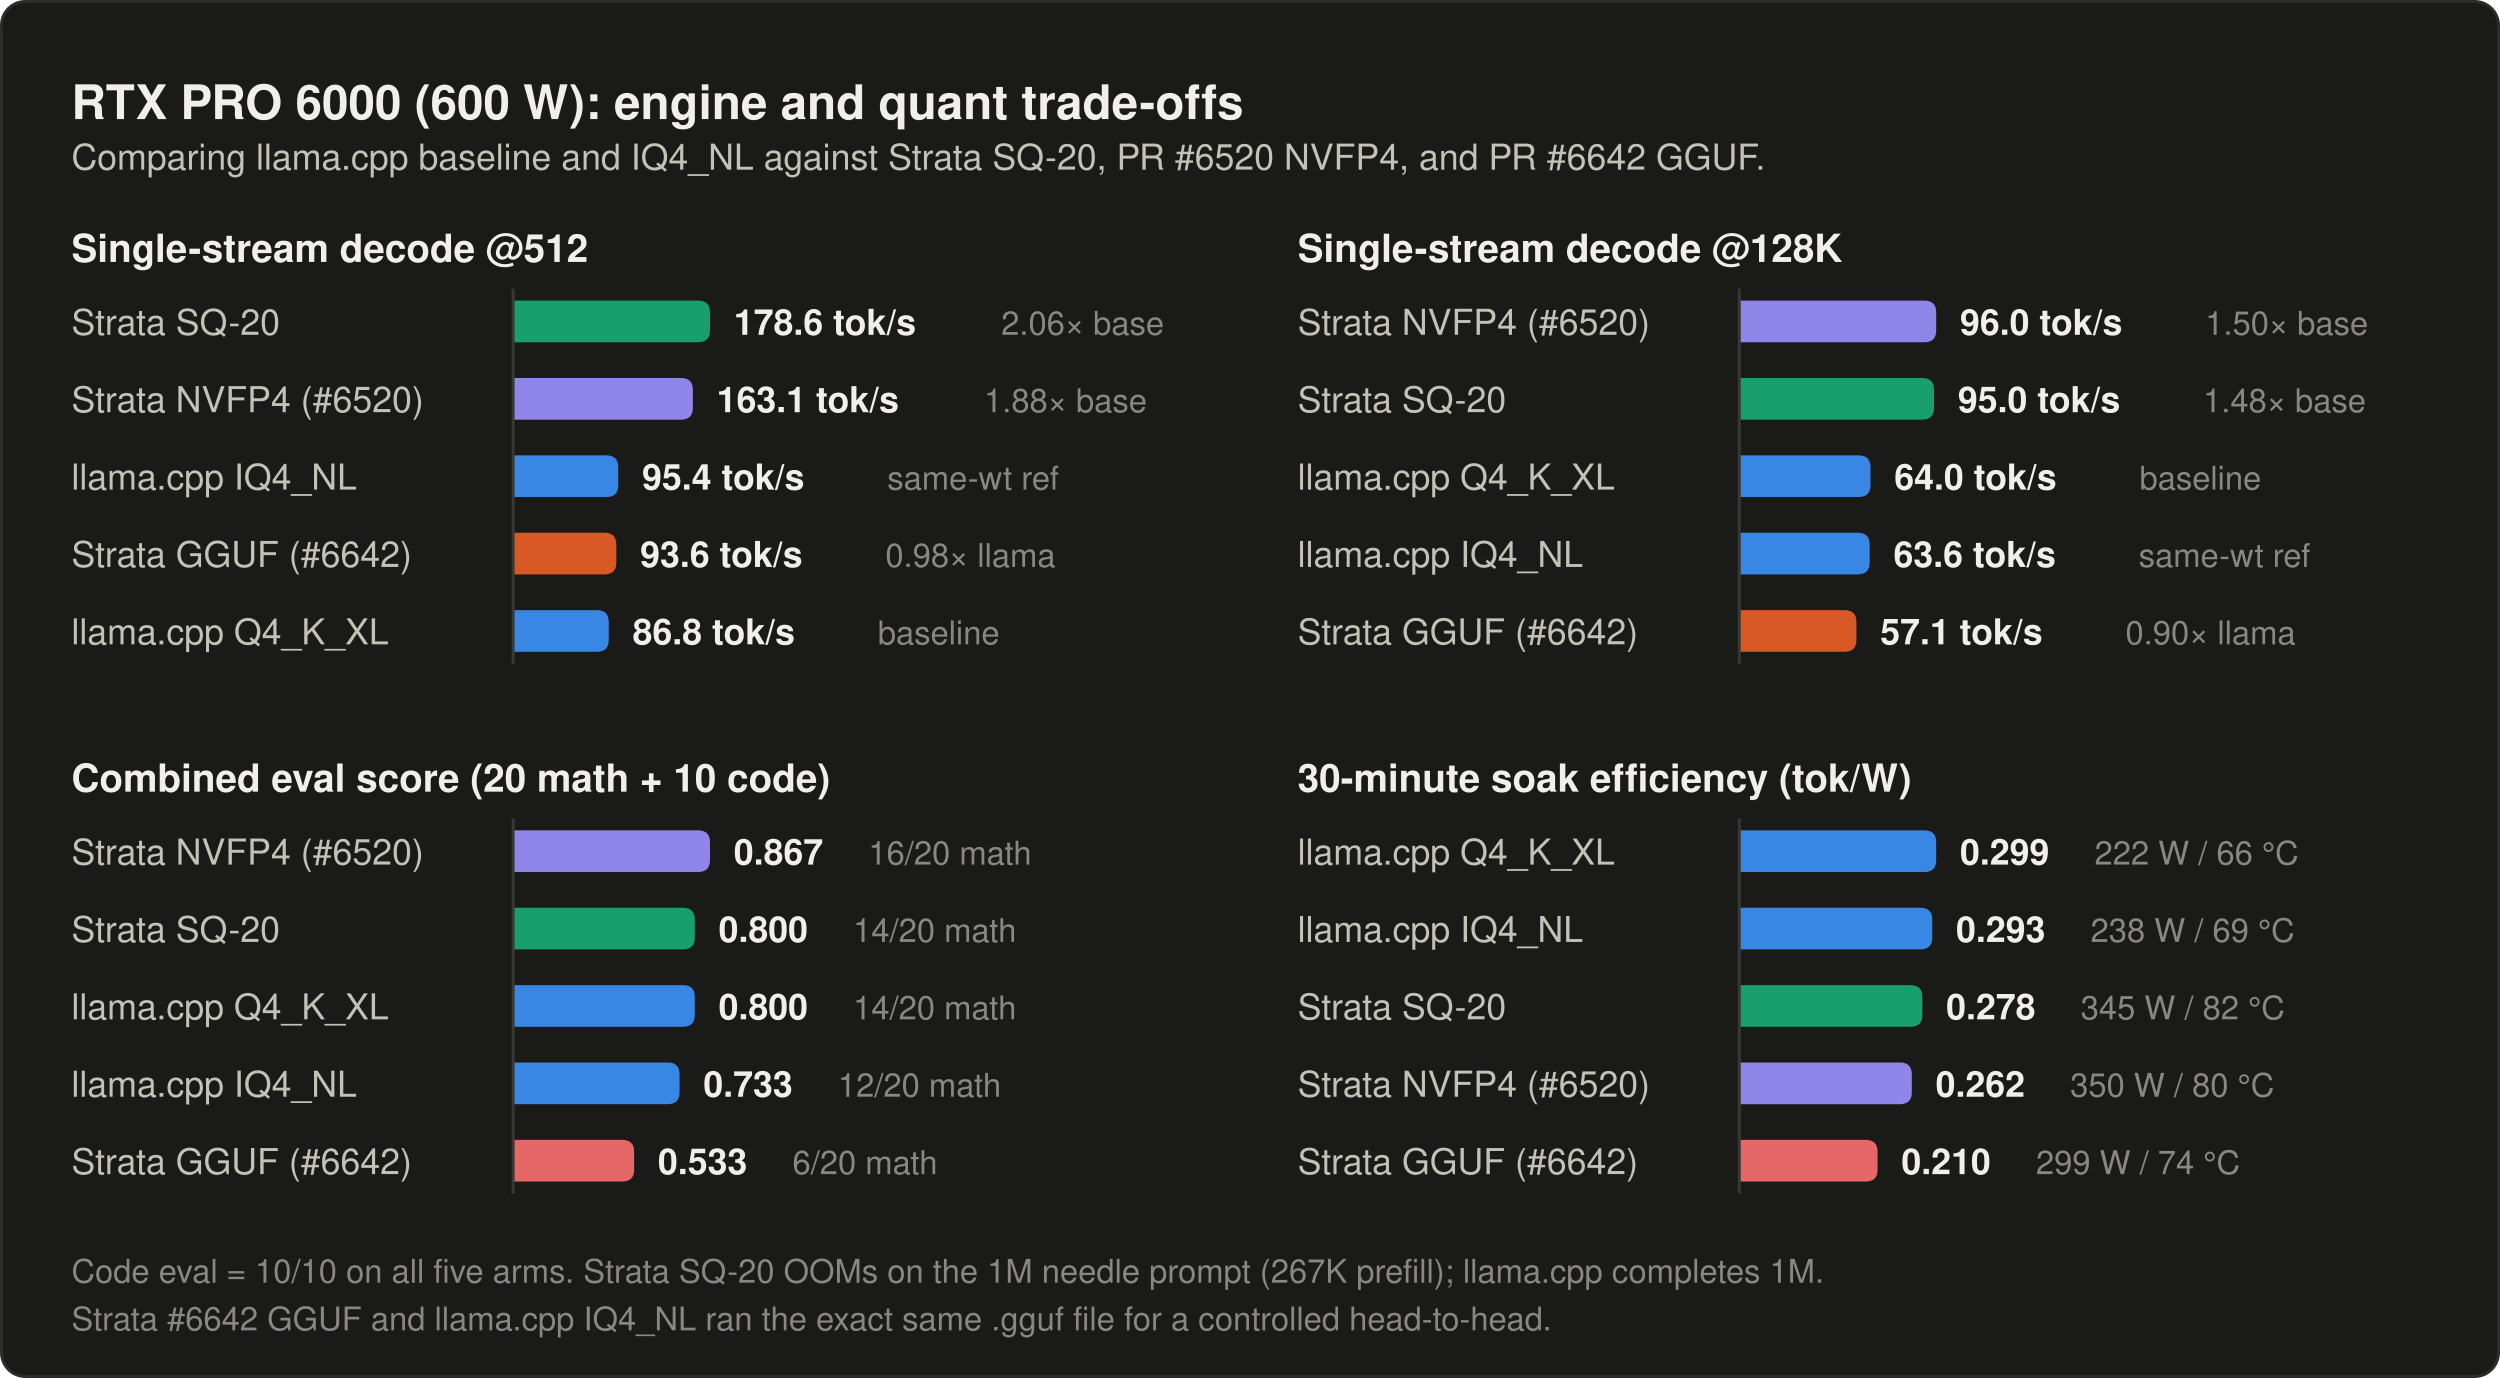
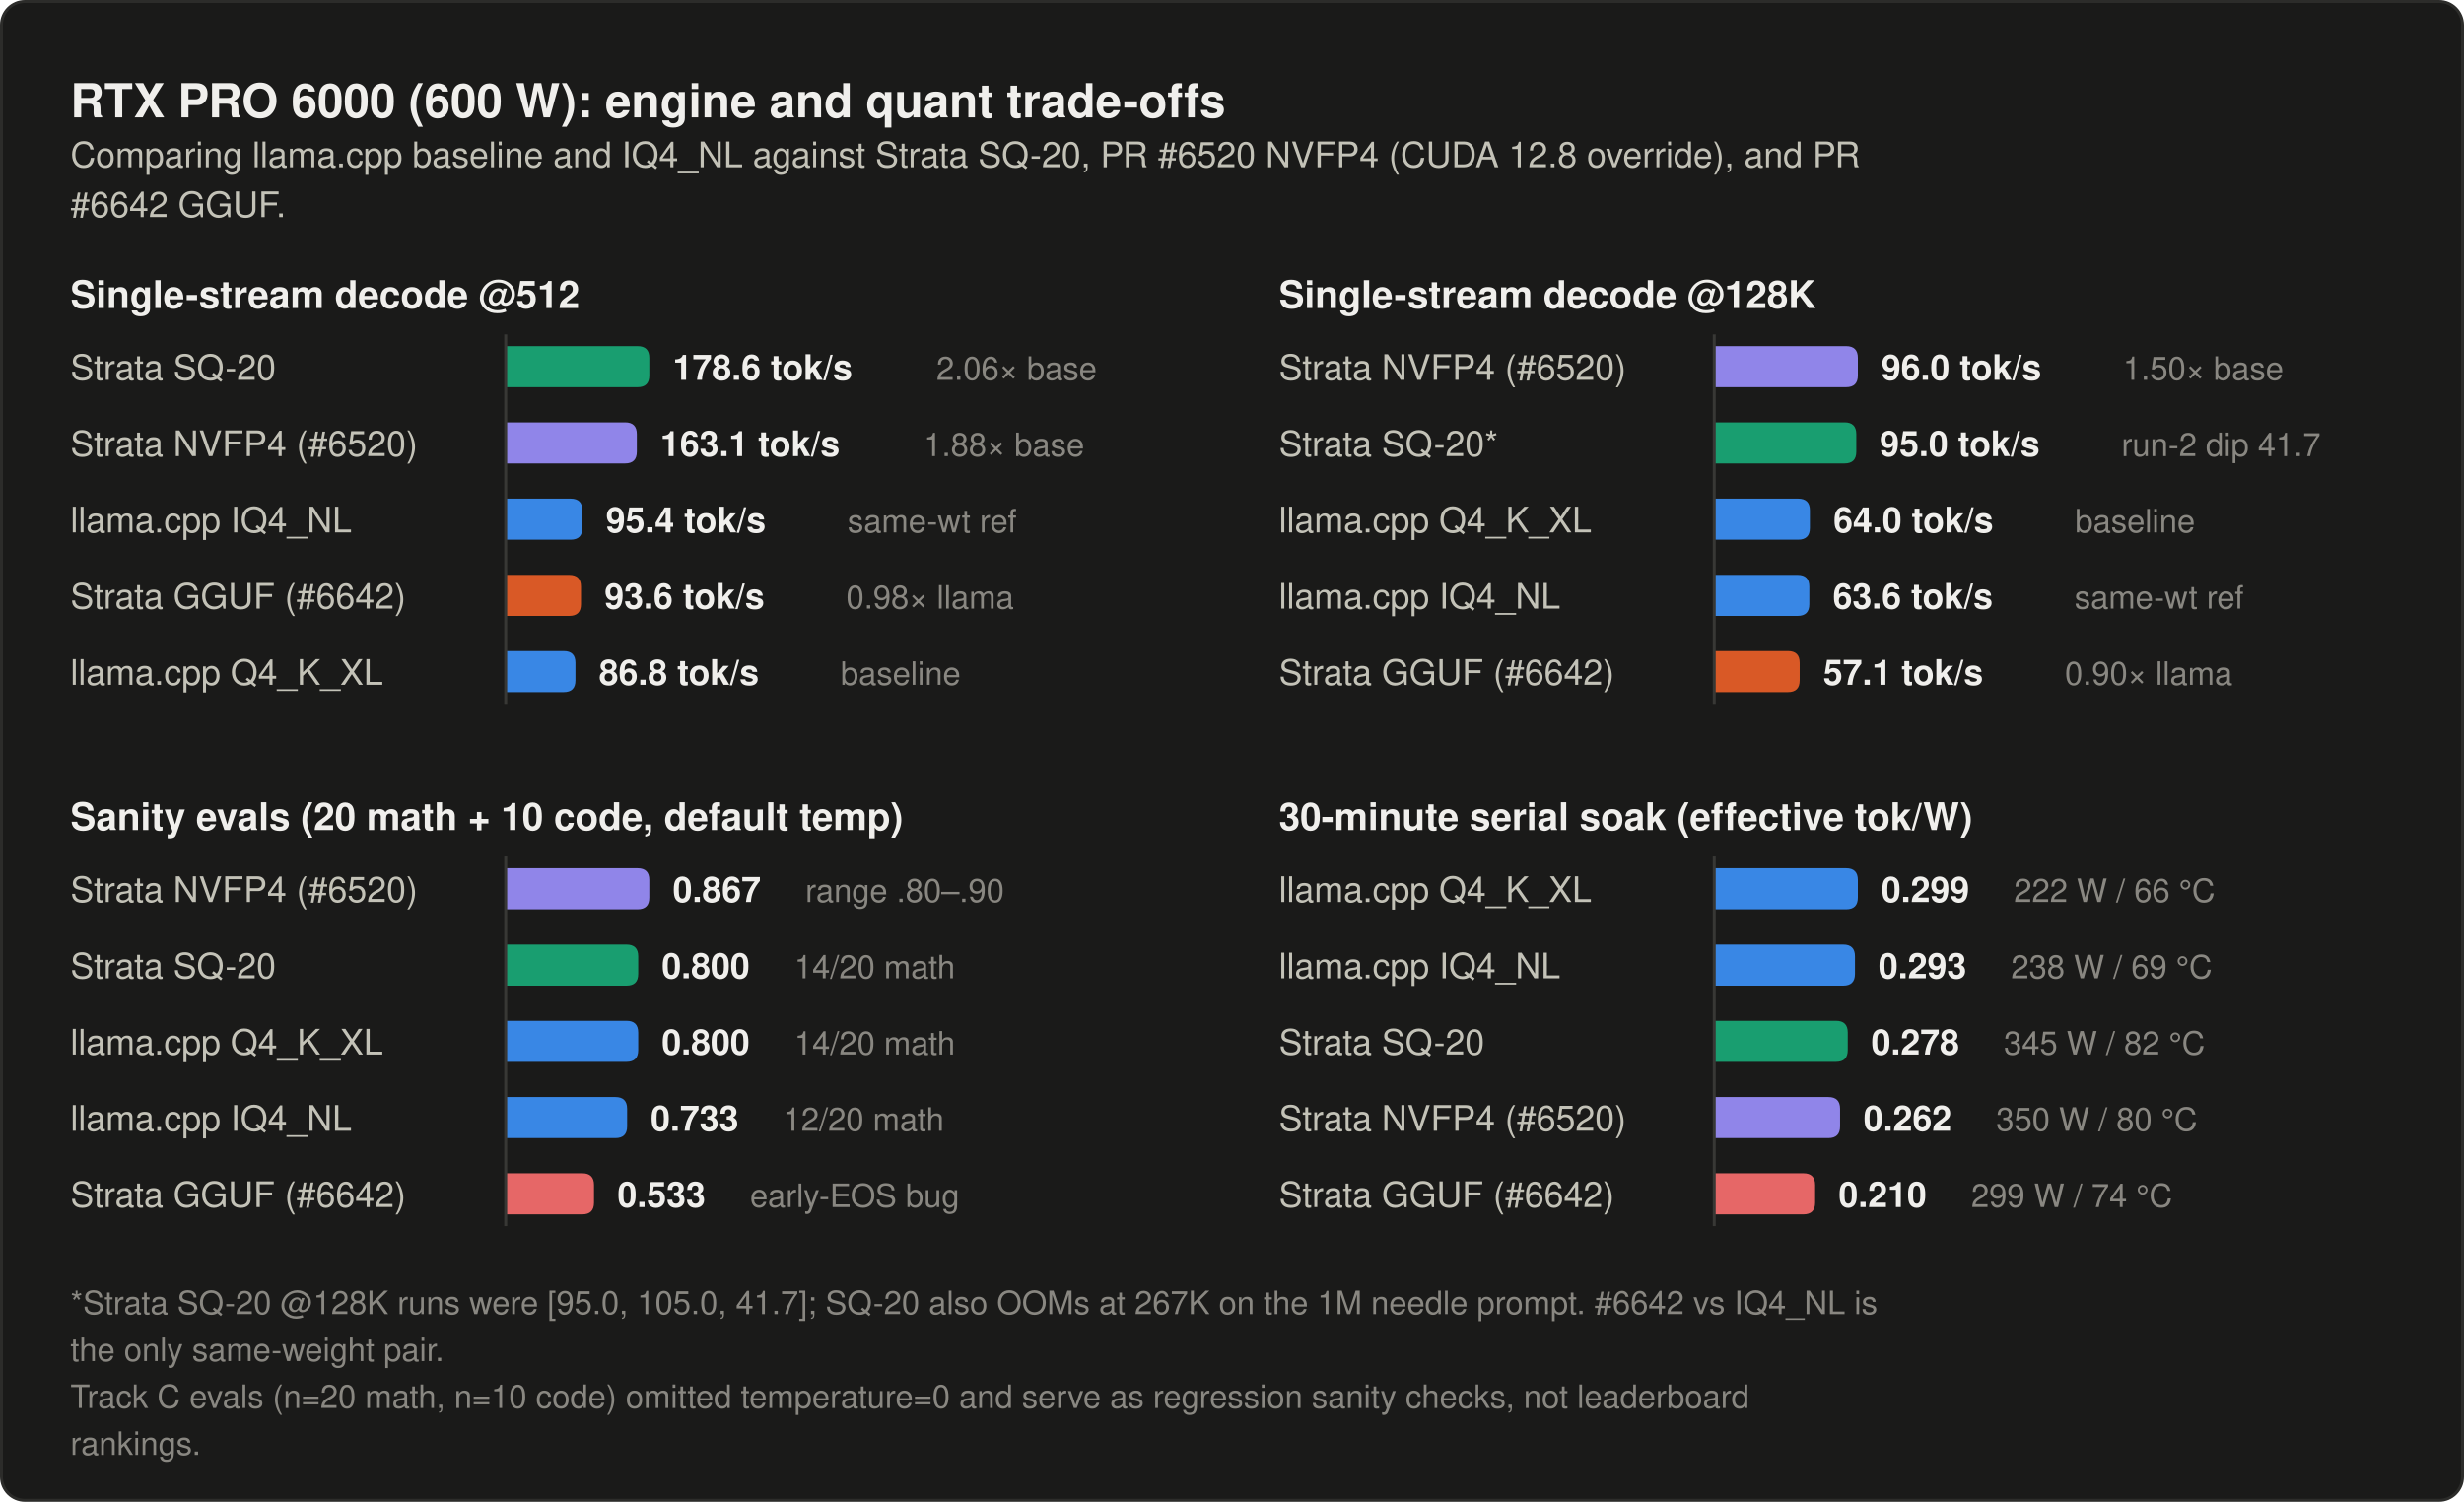
- <svg xmlns="http://www.w3.org/2000/svg" width="840" height="463" viewBox="0 0 840 463" role="img" aria-label="RTX PRO 6000 (600 W): engine and quant trade-offs Comparing llama.cpp baseline and IQ4_NL against Strata SQ-20, PR #6520 NVFP4, and PR #6642 GGUF." font-family="system-ui, -apple-system, 'Segoe UI', Helvetica, Arial, sans-serif" data-x-scale="linear" data-y-scale="linear">
-   <rect x="0.5" y="0.5" width="839" height="462" fill="#1a1a19" rx="8" stroke="#2c2c2a" stroke-width="1" />
+ <svg xmlns="http://www.w3.org/2000/svg" width="840" height="512" viewBox="0 0 840 512" role="img" aria-label="RTX PRO 6000 (600 W): engine and quant trade-offs Comparing llama.cpp baseline and IQ4_NL against Strata SQ-20, PR #6520 NVFP4 (CUDA 12.8 override), and PR #6642 GGUF." font-family="system-ui, -apple-system, 'Segoe UI', Helvetica, Arial, sans-serif" data-x-scale="linear" data-y-scale="linear">
+   <rect x="0.5" y="0.5" width="839" height="511" fill="#1a1a19" rx="8" stroke="#2c2c2a" stroke-width="1" />
  <text x="24" y="40" font-size="16" fill="#f0efec" font-weight="600">RTX PRO 6000 (600 W): engine and quant trade-offs</text>
-   <text x="24" y="57" font-size="12" fill="#c3c2b7">Comparing llama.cpp baseline and IQ4_NL against Strata SQ-20, PR #6520 NVFP4, and PR #6642 GGUF.</text>
-   <text x="24" y="88" font-size="13" fill="#f0efec" font-weight="600">Single-stream decode @512</text>
-   <text x="24" y="112.5" font-size="12" fill="#c3c2b7">Strata SQ-20</text>
-   <path d="M172.4,101 H234.56 Q238.56,101 238.56,105 V111 Q238.56,115 234.56,115 H172.4 Z" fill="#199e70" />
-   <text x="246.56" y="112.5" font-size="12" fill="#f0efec" font-weight="600">178.6 tok/s</text>
-   <text x="336.4" y="112.5" font-size="11" fill="#898781">2.06× base</text>
-   <text x="24" y="138.5" font-size="12" fill="#c3c2b7">Strata NVFP4 (#6520)</text>
-   <path d="M172.4,127 H228.8 Q232.8,127 232.8,131 V137 Q232.8,141 228.8,141 H172.4 Z" fill="#9085e9" />
-   <text x="240.8" y="138.5" font-size="12" fill="#f0efec" font-weight="600">163.1 tok/s</text>
-   <text x="330.64" y="138.5" font-size="11" fill="#898781">1.88× base</text>
-   <text x="24" y="164.5" font-size="12" fill="#c3c2b7">llama.cpp IQ4_NL</text>
-   <path d="M172.4,153 H203.73 Q207.73,153 207.73,157 V163 Q207.73,167 203.73,167 H172.4 Z" fill="#3987e5" />
-   <text x="215.73" y="164.5" font-size="12" fill="#f0efec" font-weight="600">95.4 tok/s</text>
-   <text x="298.13" y="164.5" font-size="11" fill="#898781">same-wt ref</text>
-   <text x="24" y="190.5" font-size="12" fill="#c3c2b7">Strata GGUF (#6642)</text>
-   <path d="M172.4,179 H203.09 Q207.09,179 207.09,183 V189 Q207.09,193 203.09,193 H172.4 Z" fill="#d95926" />
-   <text x="215.09" y="190.5" font-size="12" fill="#f0efec" font-weight="600">93.6 tok/s</text>
-   <text x="297.49" y="190.5" font-size="11" fill="#898781">0.98× llama</text>
-   <text x="24" y="216.5" font-size="12" fill="#c3c2b7">llama.cpp Q4_K_XL</text>
-   <path d="M172.4,205 H200.54 Q204.54,205 204.54,209 V215 Q204.54,219 200.54,219 H172.4 Z" fill="#3987e5" />
-   <text x="212.54" y="216.5" font-size="12" fill="#f0efec" font-weight="600">86.8 tok/s</text>
-   <text x="294.94" y="216.5" font-size="11" fill="#898781">baseline</text>
-   <line x1="172.4" y1="97" x2="172.4" y2="223" stroke="#383835" stroke-width="1" />
-   <text x="436" y="88" font-size="13" fill="#f0efec" font-weight="600">Single-stream decode @128K</text>
-   <text x="436" y="112.5" font-size="12" fill="#c3c2b7">Strata NVFP4 (#6520)</text>
-   <path d="M584.4,101 H646.56 Q650.56,101 650.56,105 V111 Q650.56,115 646.56,115 H584.4 Z" fill="#9085e9" />
-   <text x="658.56" y="112.5" font-size="12" fill="#f0efec" font-weight="600">96.0 tok/s</text>
-   <text x="740.96" y="112.5" font-size="11" fill="#898781">1.50× base</text>
-   <text x="436" y="138.5" font-size="12" fill="#c3c2b7">Strata SQ-20</text>
-   <path d="M584.4,127 H645.84 Q649.84,127 649.84,131 V137 Q649.84,141 645.84,141 H584.4 Z" fill="#199e70" />
-   <text x="657.84" y="138.5" font-size="12" fill="#f0efec" font-weight="600">95.0 tok/s</text>
-   <text x="740.24" y="138.5" font-size="11" fill="#898781">1.48× base</text>
-   <text x="436" y="164.5" font-size="12" fill="#c3c2b7">llama.cpp Q4_K_XL</text>
-   <path d="M584.4,153 H624.47 Q628.47,153 628.47,157 V163 Q628.47,167 624.47,167 H584.4 Z" fill="#3987e5" />
-   <text x="636.47" y="164.5" font-size="12" fill="#f0efec" font-weight="600">64.0 tok/s</text>
-   <text x="718.87" y="164.5" font-size="11" fill="#898781">baseline</text>
-   <text x="436" y="190.5" font-size="12" fill="#c3c2b7">llama.cpp IQ4_NL</text>
-   <path d="M584.4,179 H624.21 Q628.21,179 628.21,183 V189 Q628.21,193 624.21,193 H584.4 Z" fill="#3987e5" />
-   <text x="636.21" y="190.5" font-size="12" fill="#f0efec" font-weight="600">63.6 tok/s</text>
-   <text x="718.61" y="190.5" font-size="11" fill="#898781">same-wt ref</text>
-   <text x="436" y="216.5" font-size="12" fill="#c3c2b7">Strata GGUF (#6642)</text>
-   <path d="M584.4,205 H619.76 Q623.76,205 623.76,209 V215 Q623.76,219 619.76,219 H584.4 Z" fill="#d95926" />
-   <text x="631.76" y="216.5" font-size="12" fill="#f0efec" font-weight="600">57.1 tok/s</text>
-   <text x="714.16" y="216.5" font-size="11" fill="#898781">0.90× llama</text>
-   <line x1="584.4" y1="97" x2="584.4" y2="223" stroke="#383835" stroke-width="1" />
-   <text x="24" y="266" font-size="13" fill="#f0efec" font-weight="600">Combined eval score (20 math + 10 code)</text>
-   <text x="24" y="290.5" font-size="12" fill="#c3c2b7">Strata NVFP4 (#6520)</text>
-   <path d="M172.4,279 H234.56 Q238.56,279 238.56,283 V289 Q238.56,293 234.56,293 H172.4 Z" fill="#9085e9" />
-   <text x="246.56" y="290.5" font-size="12" fill="#f0efec" font-weight="600">0.867</text>
-   <text x="291.76" y="290.5" font-size="11" fill="#898781">16/20 math</text>
-   <text x="24" y="316.5" font-size="12" fill="#c3c2b7">Strata SQ-20</text>
-   <path d="M172.4,305 H229.45 Q233.45,305 233.45,309 V315 Q233.45,319 229.45,319 H172.4 Z" fill="#199e70" />
-   <text x="241.45" y="316.5" font-size="12" fill="#f0efec" font-weight="600">0.800</text>
-   <text x="286.65" y="316.5" font-size="11" fill="#898781">14/20 math</text>
-   <text x="24" y="342.5" font-size="12" fill="#c3c2b7">llama.cpp Q4_K_XL</text>
-   <path d="M172.4,331 H229.45 Q233.45,331 233.45,335 V341 Q233.45,345 229.45,345 H172.4 Z" fill="#3987e5" />
-   <text x="241.45" y="342.5" font-size="12" fill="#f0efec" font-weight="600">0.800</text>
-   <text x="286.65" y="342.5" font-size="11" fill="#898781">14/20 math</text>
-   <text x="24" y="368.5" font-size="12" fill="#c3c2b7">llama.cpp IQ4_NL</text>
-   <path d="M172.4,357 H224.33 Q228.33,357 228.33,361 V367 Q228.33,371 224.33,371 H172.4 Z" fill="#3987e5" />
-   <text x="236.33" y="368.5" font-size="12" fill="#f0efec" font-weight="600">0.733</text>
-   <text x="281.53" y="368.5" font-size="11" fill="#898781">12/20 math</text>
-   <text x="24" y="394.5" font-size="12" fill="#c3c2b7">Strata GGUF (#6642)</text>
-   <path d="M172.4,383 H209.07 Q213.07,383 213.07,387 V393 Q213.07,397 209.07,397 H172.4 Z" fill="#e66767" />
-   <text x="221.07" y="394.5" font-size="12" fill="#f0efec" font-weight="600">0.533</text>
-   <text x="266.27" y="394.5" font-size="11" fill="#898781">6/20 math</text>
-   <line x1="172.4" y1="275" x2="172.4" y2="401" stroke="#383835" stroke-width="1" />
-   <text x="436" y="266" font-size="13" fill="#f0efec" font-weight="600">30-minute soak efficiency (tok/W)</text>
-   <text x="436" y="290.5" font-size="12" fill="#c3c2b7">llama.cpp Q4_K_XL</text>
-   <path d="M584.4,279 H646.56 Q650.56,279 650.56,283 V289 Q650.56,293 646.56,293 H584.4 Z" fill="#3987e5" />
-   <text x="658.56" y="290.5" font-size="12" fill="#f0efec" font-weight="600">0.299</text>
-   <text x="703.76" y="290.5" font-size="11" fill="#898781">222 W / 66 °C</text>
-   <text x="436" y="316.5" font-size="12" fill="#c3c2b7">llama.cpp IQ4_NL</text>
-   <path d="M584.4,305 H645.23 Q649.23,305 649.23,309 V315 Q649.23,319 645.23,319 H584.4 Z" fill="#3987e5" />
-   <text x="657.23" y="316.5" font-size="12" fill="#f0efec" font-weight="600">0.293</text>
-   <text x="702.43" y="316.5" font-size="11" fill="#898781">238 W / 69 °C</text>
-   <text x="436" y="342.5" font-size="12" fill="#c3c2b7">Strata SQ-20</text>
-   <path d="M584.4,331 H641.91 Q645.91,331 645.91,335 V341 Q645.91,345 641.91,345 H584.4 Z" fill="#199e70" />
-   <text x="653.91" y="342.5" font-size="12" fill="#f0efec" font-weight="600">0.278</text>
-   <text x="699.11" y="342.5" font-size="11" fill="#898781">345 W / 82 °C</text>
-   <text x="436" y="368.5" font-size="12" fill="#c3c2b7">Strata NVFP4 (#6520)</text>
-   <path d="M584.4,357 H638.37 Q642.37,357 642.37,361 V367 Q642.37,371 638.37,371 H584.4 Z" fill="#9085e9" />
-   <text x="650.37" y="368.5" font-size="12" fill="#f0efec" font-weight="600">0.262</text>
-   <text x="695.57" y="368.5" font-size="11" fill="#898781">350 W / 80 °C</text>
-   <text x="436" y="394.5" font-size="12" fill="#c3c2b7">Strata GGUF (#6642)</text>
-   <path d="M584.4,383 H626.87 Q630.87,383 630.87,387 V393 Q630.87,397 626.87,397 H584.4 Z" fill="#e66767" />
-   <text x="638.87" y="394.5" font-size="12" fill="#f0efec" font-weight="600">0.210</text>
-   <text x="684.07" y="394.5" font-size="11" fill="#898781">299 W / 74 °C</text>
-   <line x1="584.4" y1="275" x2="584.4" y2="401" stroke="#383835" stroke-width="1" />
-   <text x="24" y="431" font-size="11" fill="#898781">Code eval = 10/10 on all five arms. Strata SQ-20 OOMs on the 1M needle prompt (267K prefill); llama.cpp completes 1M.</text>
-   <text x="24" y="447" font-size="11" fill="#898781">Strata #6642 GGUF and llama.cpp IQ4_NL ran the exact same .gguf file for a controlled head-to-head.</text>
+   <text x="24" y="57" font-size="12" fill="#c3c2b7">Comparing llama.cpp baseline and IQ4_NL against Strata SQ-20, PR #6520 NVFP4 (CUDA 12.8 override), and PR</text>
+   <text x="24" y="74" font-size="12" fill="#c3c2b7">#6642 GGUF.</text>
+   <text x="24" y="105" font-size="13" fill="#f0efec" font-weight="600">Single-stream decode @512</text>
+   <text x="24" y="129.5" font-size="12" fill="#c3c2b7">Strata SQ-20</text>
+   <path d="M172.4,118 H217.36 Q221.36,118 221.36,122 V128 Q221.36,132 217.36,132 H172.4 Z" fill="#199e70" />
+   <text x="229.36" y="129.5" font-size="12" fill="#f0efec" font-weight="600">178.6 tok/s</text>
+   <text x="319.2" y="129.5" font-size="11" fill="#898781">2.06× base</text>
+   <text x="24" y="155.5" font-size="12" fill="#c3c2b7">Strata NVFP4 (#6520)</text>
+   <path d="M172.4,144 H213.1 Q217.1,144 217.1,148 V154 Q217.1,158 213.1,158 H172.4 Z" fill="#9085e9" />
+   <text x="225.1" y="155.5" font-size="12" fill="#f0efec" font-weight="600">163.1 tok/s</text>
+   <text x="314.94" y="155.5" font-size="11" fill="#898781">1.88× base</text>
+   <text x="24" y="181.5" font-size="12" fill="#c3c2b7">llama.cpp IQ4_NL</text>
+   <path d="M172.4,170 H194.54 Q198.54,170 198.54,174 V180 Q198.54,184 194.54,184 H172.4 Z" fill="#3987e5" />
+   <text x="206.54" y="181.5" font-size="12" fill="#f0efec" font-weight="600">95.4 tok/s</text>
+   <text x="288.94" y="181.5" font-size="11" fill="#898781">same-wt ref</text>
+   <text x="24" y="207.5" font-size="12" fill="#c3c2b7">Strata GGUF (#6642)</text>
+   <path d="M172.4,196 H194.07 Q198.07,196 198.07,200 V206 Q198.07,210 194.07,210 H172.4 Z" fill="#d95926" />
+   <text x="206.07" y="207.5" font-size="12" fill="#f0efec" font-weight="600">93.6 tok/s</text>
+   <text x="288.47" y="207.5" font-size="11" fill="#898781">0.98× llama</text>
+   <text x="24" y="233.5" font-size="12" fill="#c3c2b7">llama.cpp Q4_K_XL</text>
+   <path d="M172.4,222 H192.18 Q196.18,222 196.18,226 V232 Q196.18,236 192.18,236 H172.4 Z" fill="#3987e5" />
+   <text x="204.18" y="233.5" font-size="12" fill="#f0efec" font-weight="600">86.8 tok/s</text>
+   <text x="286.58" y="233.5" font-size="11" fill="#898781">baseline</text>
+   <line x1="172.4" y1="114" x2="172.4" y2="240" stroke="#383835" stroke-width="1" />
+   <text x="436" y="105" font-size="13" fill="#f0efec" font-weight="600">Single-stream decode @128K</text>
+   <text x="436" y="129.5" font-size="12" fill="#c3c2b7">Strata NVFP4 (#6520)</text>
+   <path d="M584.4,118 H629.36 Q633.36,118 633.36,122 V128 Q633.36,132 629.36,132 H584.4 Z" fill="#9085e9" />
+   <text x="641.36" y="129.5" font-size="12" fill="#f0efec" font-weight="600">96.0 tok/s</text>
+   <text x="723.76" y="129.5" font-size="11" fill="#898781">1.50× base</text>
+   <text x="436" y="155.5" font-size="12" fill="#c3c2b7">Strata SQ-20*</text>
+   <path d="M584.4,144 H628.83 Q632.83,144 632.83,148 V154 Q632.83,158 628.83,158 H584.4 Z" fill="#199e70" />
+   <text x="640.83" y="155.5" font-size="12" fill="#f0efec" font-weight="600">95.0 tok/s</text>
+   <text x="723.23" y="155.5" font-size="11" fill="#898781">run-2 dip 41.7</text>
+   <text x="436" y="181.5" font-size="12" fill="#c3c2b7">llama.cpp Q4_K_XL</text>
+   <path d="M584.4,170 H613.01 Q617.01,170 617.01,174 V180 Q617.01,184 613.01,184 H584.4 Z" fill="#3987e5" />
+   <text x="625.01" y="181.5" font-size="12" fill="#f0efec" font-weight="600">64.0 tok/s</text>
+   <text x="707.41" y="181.5" font-size="11" fill="#898781">baseline</text>
+   <text x="436" y="207.5" font-size="12" fill="#c3c2b7">llama.cpp IQ4_NL</text>
+   <path d="M584.4,196 H612.82 Q616.82,196 616.82,200 V206 Q616.82,210 612.82,210 H584.4 Z" fill="#3987e5" />
+   <text x="624.82" y="207.5" font-size="12" fill="#f0efec" font-weight="600">63.6 tok/s</text>
+   <text x="707.22" y="207.5" font-size="11" fill="#898781">same-wt ref</text>
+   <text x="436" y="233.5" font-size="12" fill="#c3c2b7">Strata GGUF (#6642)</text>
+   <path d="M584.4,222 H609.53 Q613.53,222 613.53,226 V232 Q613.53,236 609.53,236 H584.4 Z" fill="#d95926" />
+   <text x="621.53" y="233.5" font-size="12" fill="#f0efec" font-weight="600">57.1 tok/s</text>
+   <text x="703.93" y="233.5" font-size="11" fill="#898781">0.90× llama</text>
+   <line x1="584.4" y1="114" x2="584.4" y2="240" stroke="#383835" stroke-width="1" />
+   <text x="24" y="283" font-size="13" fill="#f0efec" font-weight="600">Sanity evals (20 math + 10 code, default temp)</text>
+   <text x="24" y="307.5" font-size="12" fill="#c3c2b7">Strata NVFP4 (#6520)</text>
+   <path d="M172.4,296 H217.36 Q221.36,296 221.36,300 V306 Q221.36,310 217.36,310 H172.4 Z" fill="#9085e9" />
+   <text x="229.36" y="307.5" font-size="12" fill="#f0efec" font-weight="600">0.867</text>
+   <text x="274.56" y="307.5" font-size="11" fill="#898781">range .80–.90</text>
+   <text x="24" y="333.5" font-size="12" fill="#c3c2b7">Strata SQ-20</text>
+   <path d="M172.4,322 H213.58 Q217.58,322 217.58,326 V332 Q217.58,336 213.58,336 H172.4 Z" fill="#199e70" />
+   <text x="225.58" y="333.5" font-size="12" fill="#f0efec" font-weight="600">0.800</text>
+   <text x="270.78" y="333.5" font-size="11" fill="#898781">14/20 math</text>
+   <text x="24" y="359.5" font-size="12" fill="#c3c2b7">llama.cpp Q4_K_XL</text>
+   <path d="M172.4,348 H213.58 Q217.58,348 217.58,352 V358 Q217.58,362 213.58,362 H172.4 Z" fill="#3987e5" />
+   <text x="225.58" y="359.5" font-size="12" fill="#f0efec" font-weight="600">0.800</text>
+   <text x="270.78" y="359.5" font-size="11" fill="#898781">14/20 math</text>
+   <text x="24" y="385.5" font-size="12" fill="#c3c2b7">llama.cpp IQ4_NL</text>
+   <path d="M172.4,374 H209.79 Q213.79,374 213.79,378 V384 Q213.79,388 209.79,388 H172.4 Z" fill="#3987e5" />
+   <text x="221.79" y="385.5" font-size="12" fill="#f0efec" font-weight="600">0.733</text>
+   <text x="266.99" y="385.5" font-size="11" fill="#898781">12/20 math</text>
+   <text x="24" y="411.5" font-size="12" fill="#c3c2b7">Strata GGUF (#6642)</text>
+   <path d="M172.4,400 H198.5 Q202.5,400 202.5,404 V410 Q202.5,414 198.5,414 H172.4 Z" fill="#e66767" />
+   <text x="210.5" y="411.5" font-size="12" fill="#f0efec" font-weight="600">0.533</text>
+   <text x="255.7" y="411.5" font-size="11" fill="#898781">early-EOS bug</text>
+   <line x1="172.4" y1="292" x2="172.4" y2="418" stroke="#383835" stroke-width="1" />
+   <text x="436" y="283" font-size="13" fill="#f0efec" font-weight="600">30-minute serial soak (effective tok/W)</text>
+   <text x="436" y="307.5" font-size="12" fill="#c3c2b7">llama.cpp Q4_K_XL</text>
+   <path d="M584.4,296 H629.36 Q633.36,296 633.36,300 V306 Q633.36,310 629.36,310 H584.4 Z" fill="#3987e5" />
+   <text x="641.36" y="307.5" font-size="12" fill="#f0efec" font-weight="600">0.299</text>
+   <text x="686.56" y="307.5" font-size="11" fill="#898781">222 W / 66 °C</text>
+   <text x="436" y="333.5" font-size="12" fill="#c3c2b7">llama.cpp IQ4_NL</text>
+   <path d="M584.4,322 H628.38 Q632.38,322 632.38,326 V332 Q632.38,336 628.38,336 H584.4 Z" fill="#3987e5" />
+   <text x="640.38" y="333.5" font-size="12" fill="#f0efec" font-weight="600">0.293</text>
+   <text x="685.58" y="333.5" font-size="11" fill="#898781">238 W / 69 °C</text>
+   <text x="436" y="359.5" font-size="12" fill="#c3c2b7">Strata SQ-20</text>
+   <path d="M584.4,348 H625.92 Q629.92,348 629.92,352 V358 Q629.92,362 625.92,362 H584.4 Z" fill="#199e70" />
+   <text x="637.92" y="359.5" font-size="12" fill="#f0efec" font-weight="600">0.278</text>
+   <text x="683.12" y="359.5" font-size="11" fill="#898781">345 W / 82 °C</text>
+   <text x="436" y="385.5" font-size="12" fill="#c3c2b7">Strata NVFP4 (#6520)</text>
+   <path d="M584.4,374 H623.3 Q627.3,374 627.3,378 V384 Q627.3,388 623.3,388 H584.4 Z" fill="#9085e9" />
+   <text x="635.3" y="385.5" font-size="12" fill="#f0efec" font-weight="600">0.262</text>
+   <text x="680.5" y="385.5" font-size="11" fill="#898781">350 W / 80 °C</text>
+   <text x="436" y="411.5" font-size="12" fill="#c3c2b7">Strata GGUF (#6642)</text>
+   <path d="M584.4,400 H614.79 Q618.79,400 618.79,404 V410 Q618.79,414 614.79,414 H584.4 Z" fill="#e66767" />
+   <text x="626.79" y="411.5" font-size="12" fill="#f0efec" font-weight="600">0.210</text>
+   <text x="671.99" y="411.5" font-size="11" fill="#898781">299 W / 74 °C</text>
+   <line x1="584.4" y1="292" x2="584.4" y2="418" stroke="#383835" stroke-width="1" />
+   <text x="24" y="448" font-size="11" fill="#898781">*Strata SQ-20 @128K runs were [95.0, 105.0, 41.7]; SQ-20 also OOMs at 267K on the 1M needle prompt. #6642 vs IQ4_NL is</text>
+   <text x="24" y="464" font-size="11" fill="#898781">the only same-weight pair.</text>
+   <text x="24" y="480" font-size="11" fill="#898781">Track C evals (n=20 math, n=10 code) omitted temperature=0 and serve as regression sanity checks, not leaderboard</text>
+   <text x="24" y="496" font-size="11" fill="#898781">rankings.</text>
</svg>
